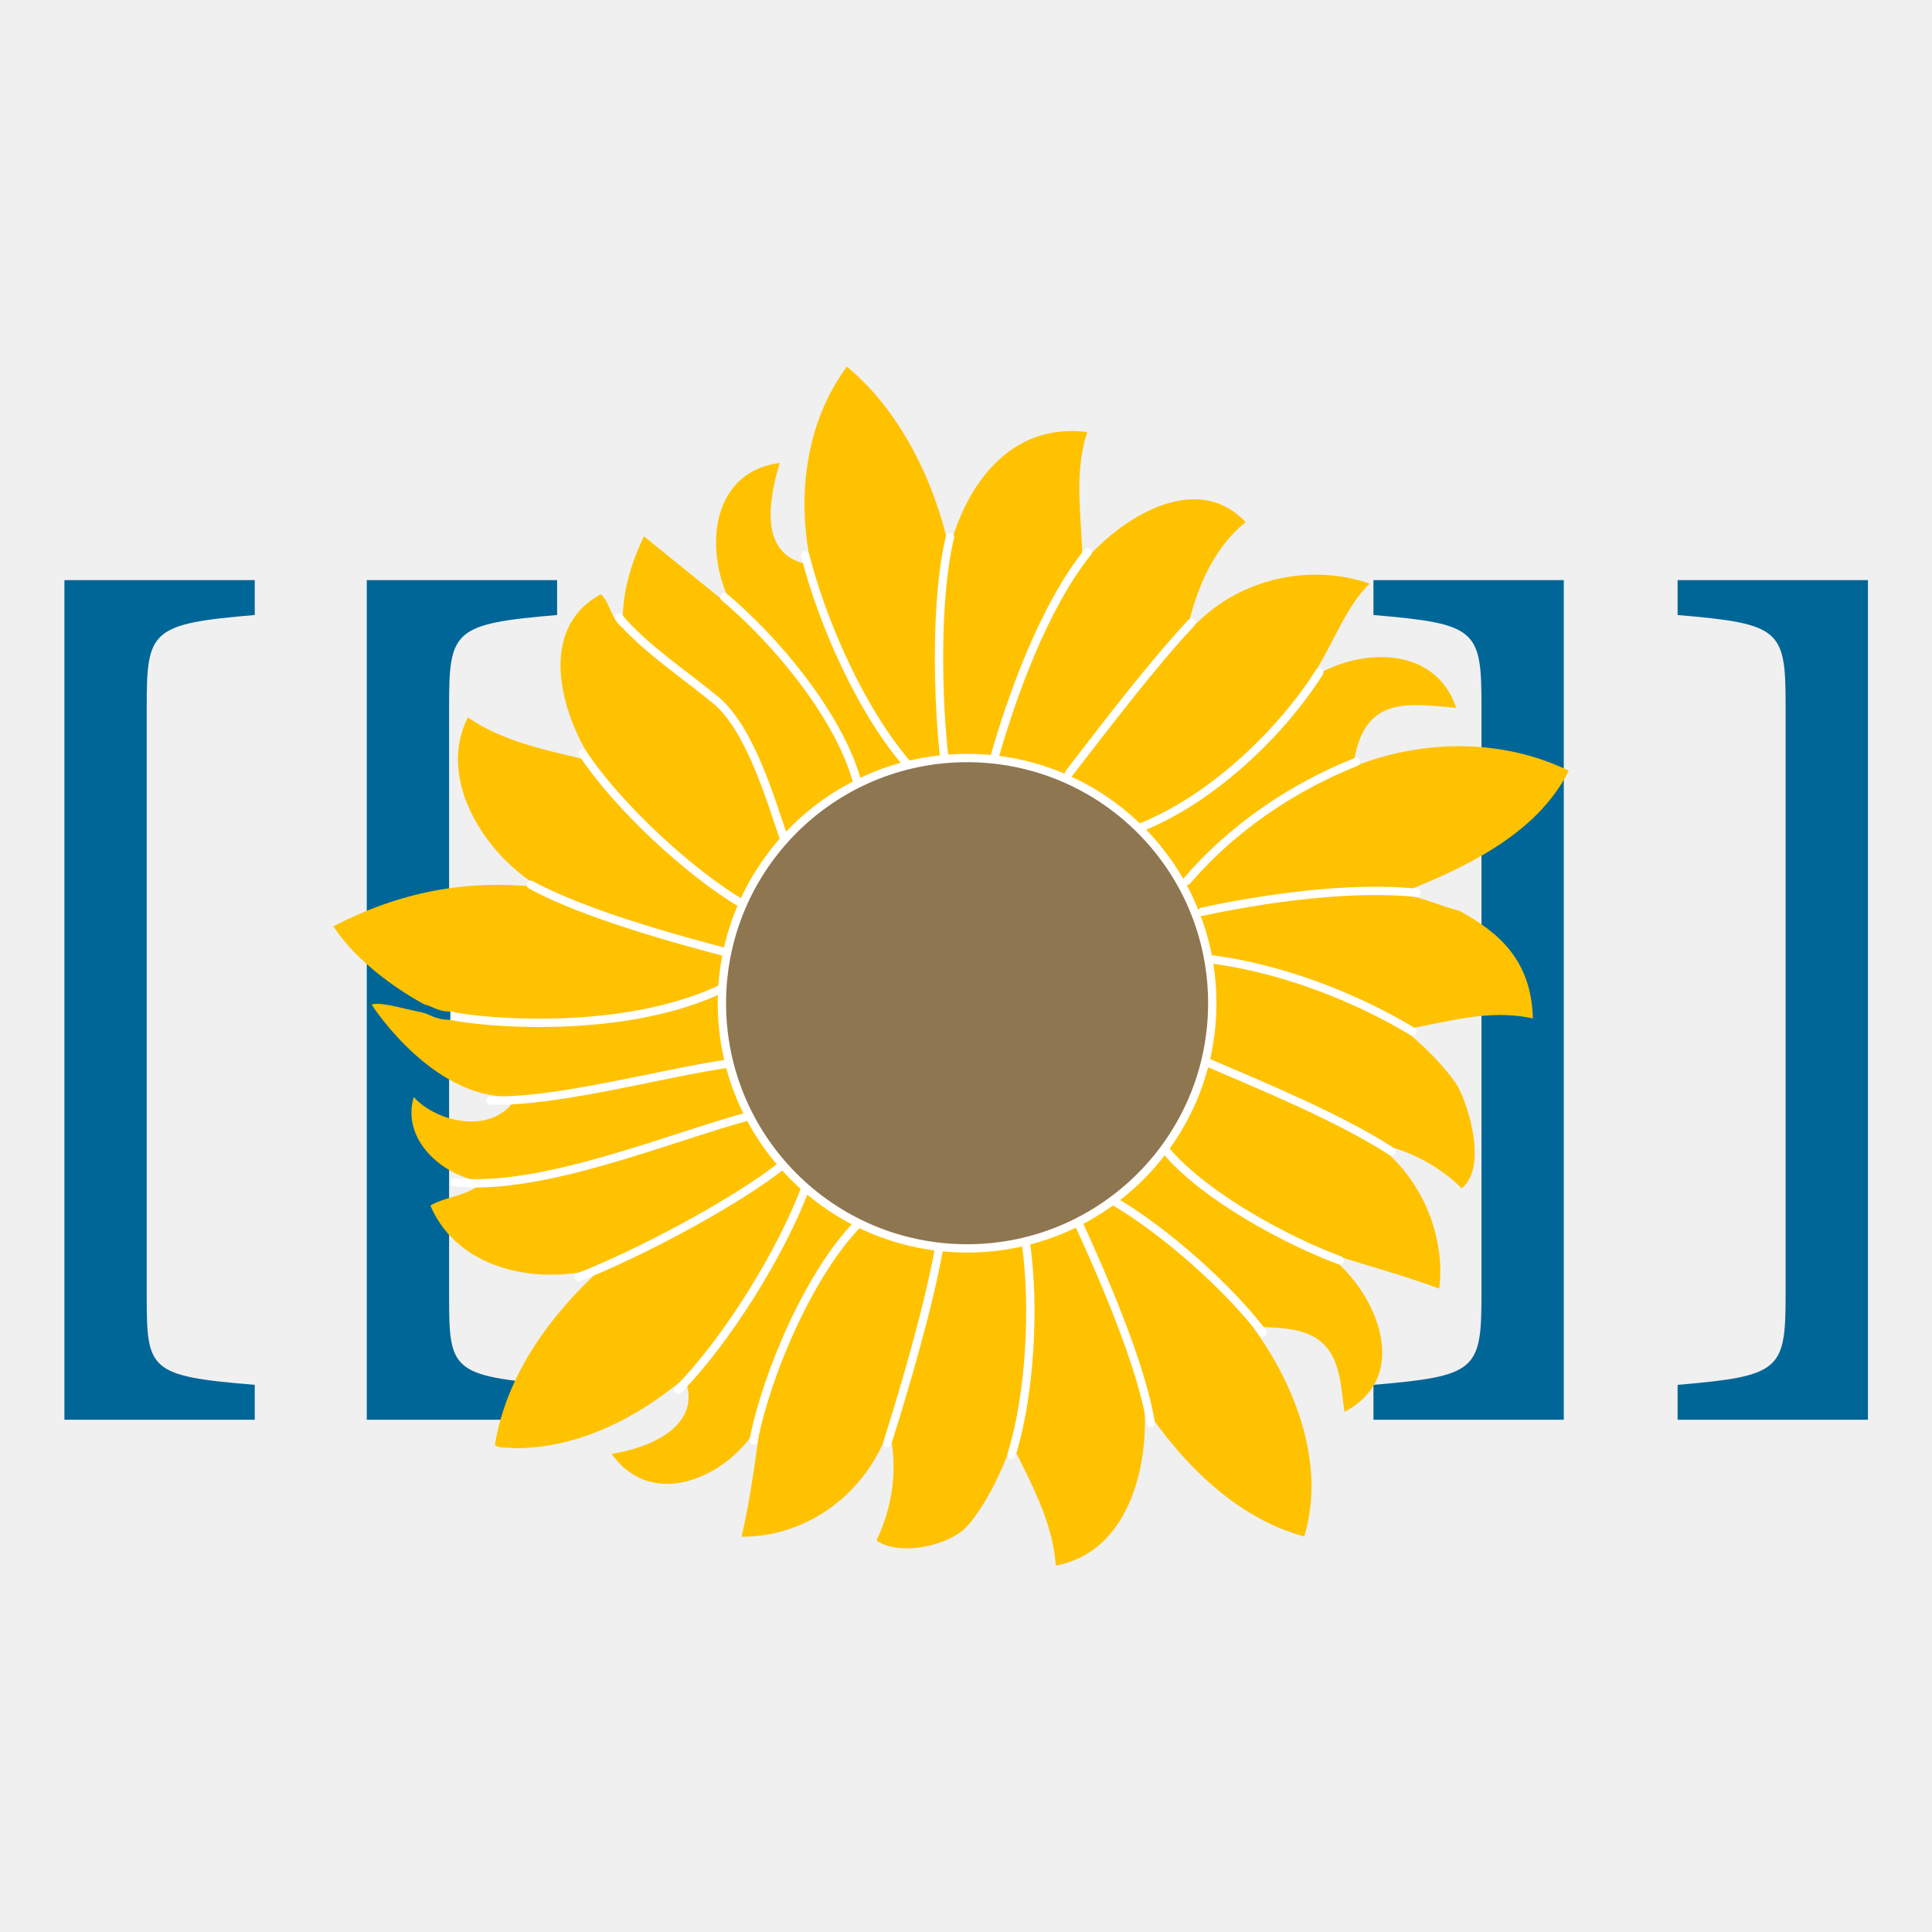
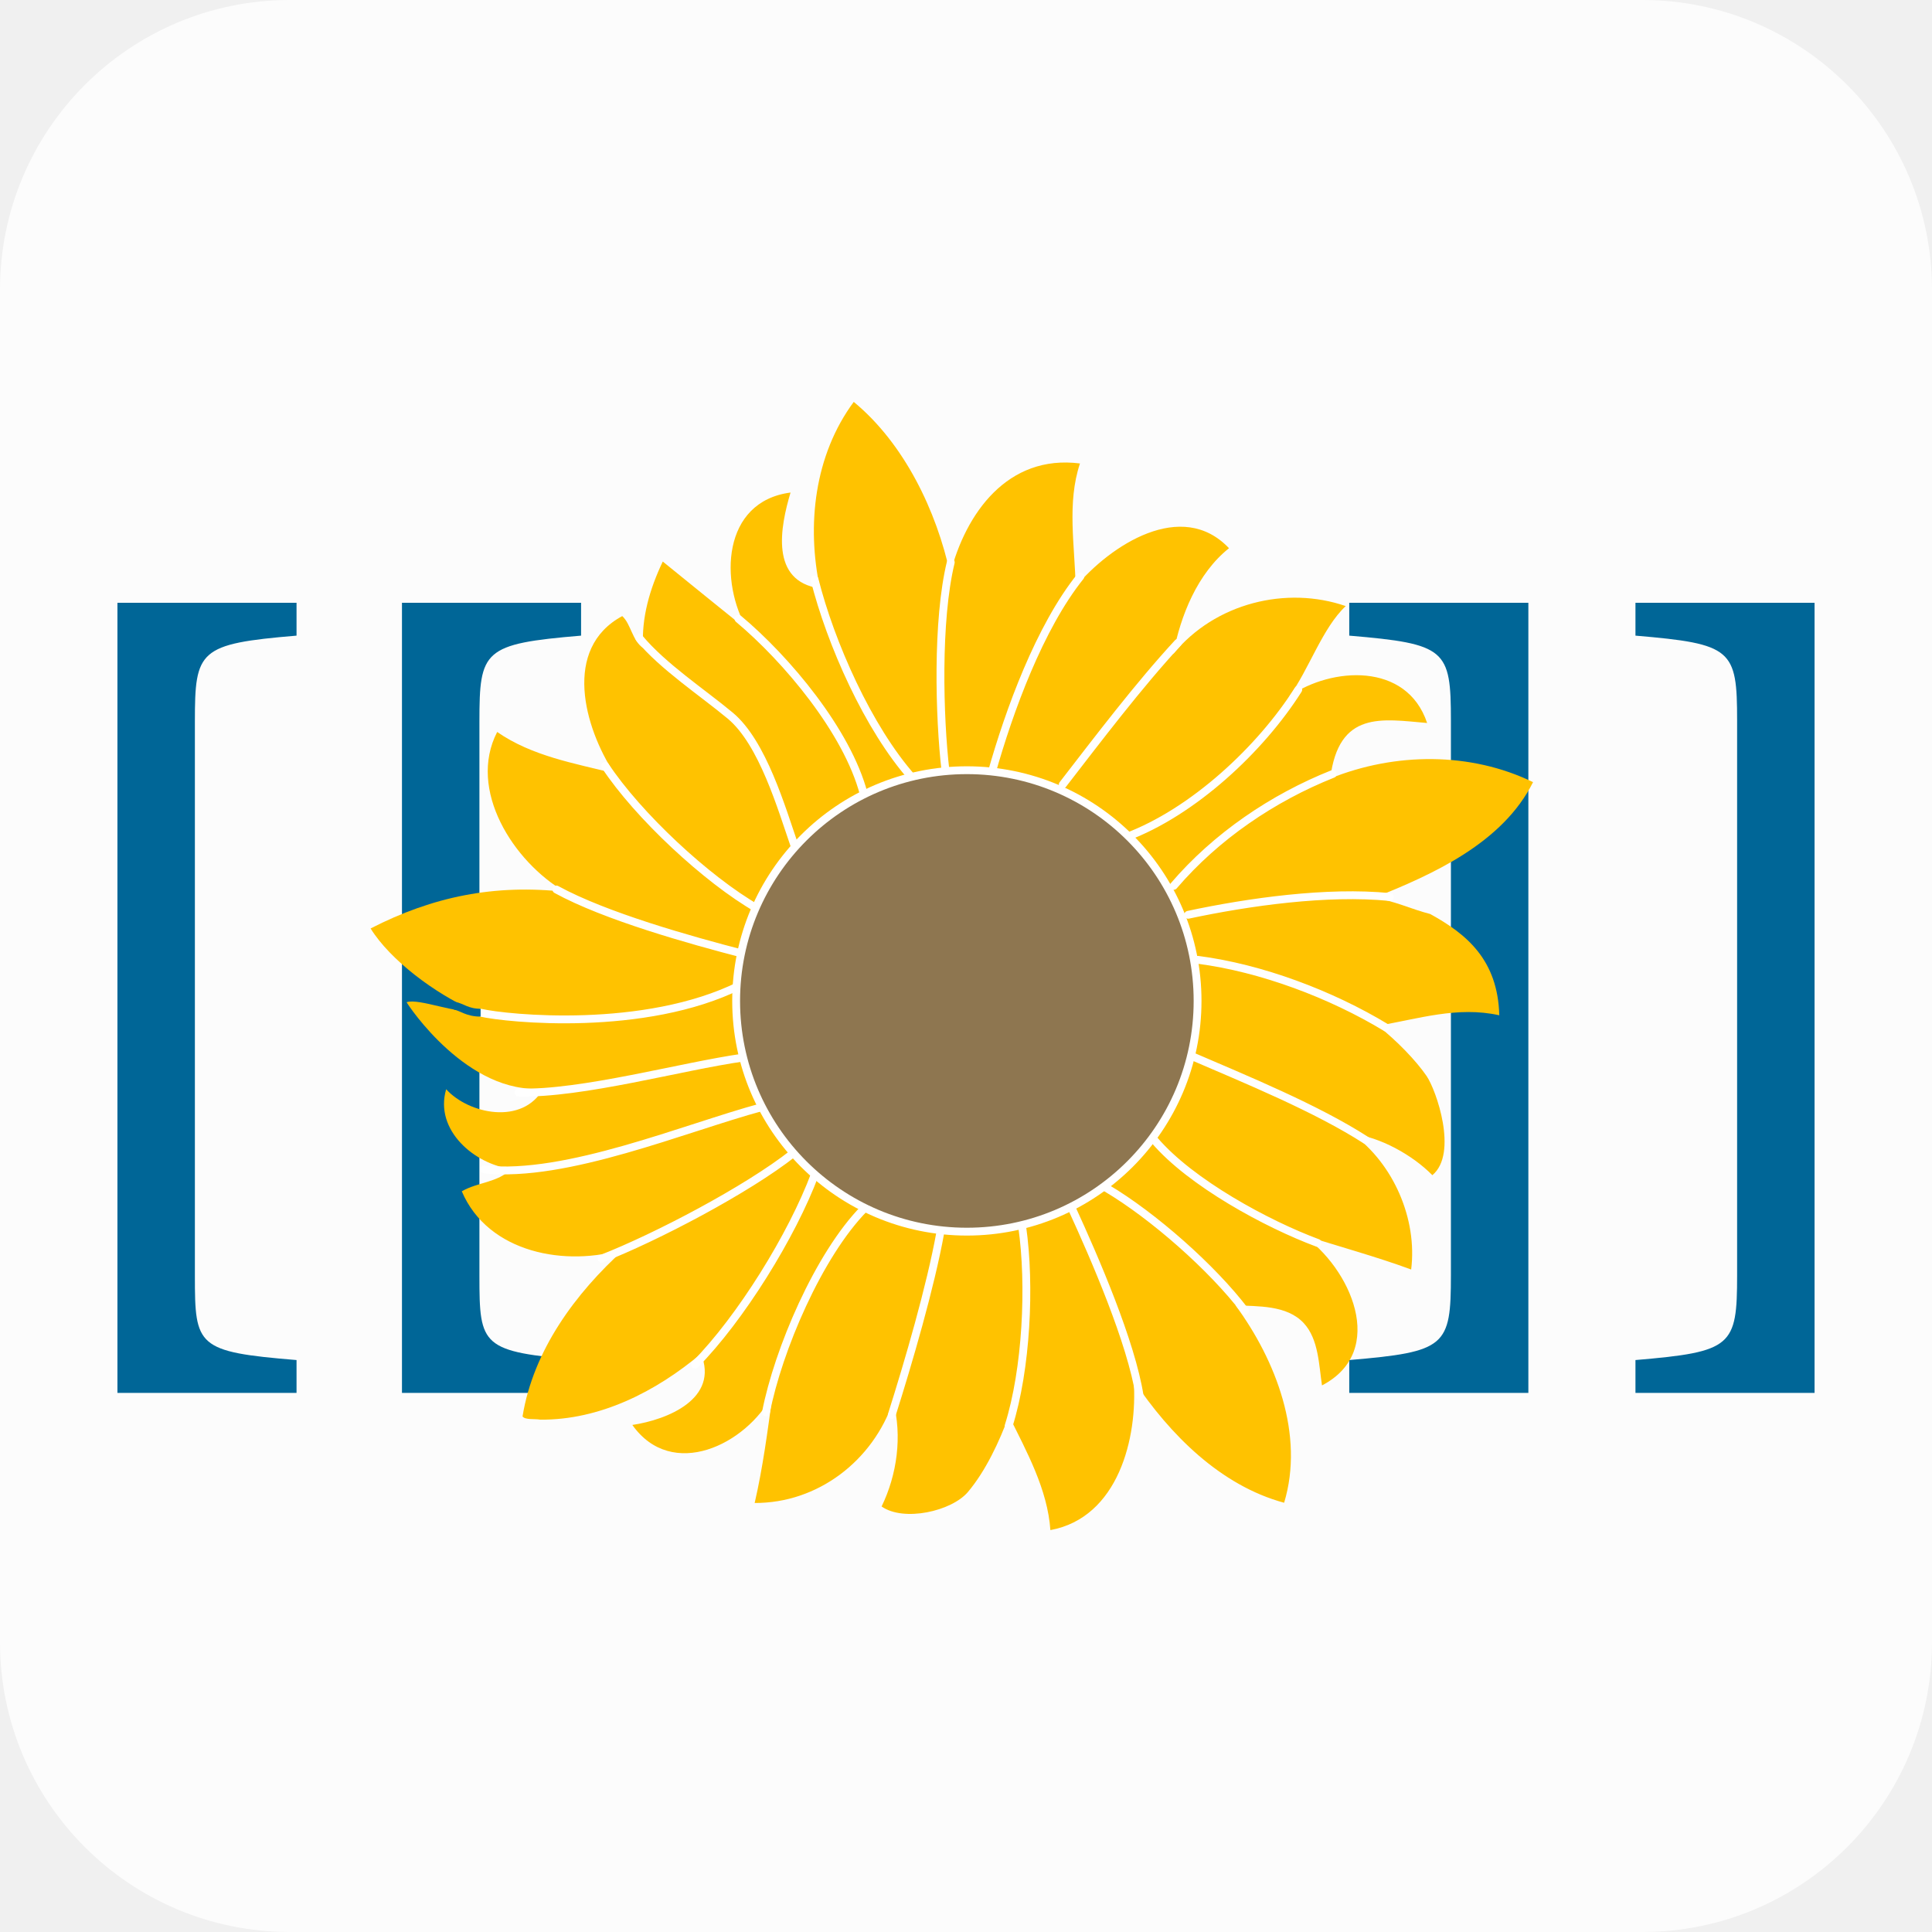
- <svg xmlns="http://www.w3.org/2000/svg" viewBox="41.5 29.5 30 30" width="30" height="30">
-   <g transform="matrix(.0431 0 0 .0431 39.126 33.502)">
-     <g fill="#006697">
-       <path d="M78.288 418.646V116.15h68.572v12.574c-37.437 3.143-38.92 5.588-38.92 32.834v212.376c0 26.896.743 28.994 38.92 32.14v12.57H78.288v.002zM187.225 418.646V116.15h68.573v12.574c-37.437 3.143-38.92 5.588-38.92 32.834v212.376c0 26.896.743 28.994 38.92 32.14v12.57h-68.573v.002zM549.904 418.646v-12.572c37.065-3.146 38.92-5.242 38.92-32.488V161.208c0-27.245-1.854-29.34-38.92-32.484V116.15h68.573v302.497h-68.573zM659.482 418.646v-12.572c37.063-3.146 38.918-5.242 38.918-32.488V161.208c0-27.245-1.854-29.34-38.918-32.484V116.15h68.57v302.497h-68.57z" />
+ <svg xmlns="http://www.w3.org/2000/svg" width="30" height="30">
+   <rect width="100%" height="100%" rx="15%" fill="#ffffff" fill-opacity=".8" />
+   <g id="svg_1" transform="matrix(0.0405577 0 0 0.0405577 36.7505 31.702)">
+     <g fill="#006697" id="svg_2">
+       <path d="m-861.168,-248.369l0,-302.496l68.572,0l0,12.574c-37.437,3.143 -38.92,5.588 -38.92,32.834l0,212.376c0,26.896 0.743,28.994 38.92,32.14l0,12.57l-68.572,0l0,0.002zm108.937,0l0,-302.496l68.573,0l0,12.574c-37.437,3.143 -38.92,5.588 -38.92,32.834l0,212.376c0,26.896 0.743,28.994 38.92,32.14l0,12.57l-68.573,0l0,0.002zm362.679,0l0,-12.572c37.065,-3.146 38.92,-5.242 38.92,-32.488l0,-212.378c0,-27.245 -1.854,-29.34 -38.92,-32.484l0,-12.574l68.573,0l0,302.497l-68.573,0l0,-0.001zm109.578,0l0,-12.572c37.063,-3.146 38.918,-5.242 38.918,-32.488l0,-212.378c0,-27.245 -1.854,-29.34 -38.918,-32.484l0,-12.574l68.57,0l0,302.497l-68.57,0l0,-0.001z" id="svg_3" />
    </g>
-     <path d="M204.147 302.392c-4.66 15.826 11.188 28.896 24.93 30.47-5.14 5.35-12.865 5.042-18.95 8.61 10.123 23.785 40.177 29.04 62.263 22.084-18.86 16.998-34.88 38.835-39.004 64.104 1.054 1.41 4.7.842 6.77 1.23 22.803.213 44.3-10.734 61.557-25.236 6.97 17.194-12.72 25.237-26.287 27.268 15.182 21.4 43.55 7.62 53.68-11.57-1.872 13.865-3.7 27.793-6.845 41.443 24.15.088 45.252-16.11 53.015-38.897v-.085c3.548 13.384 1.502 28.128-4.416 40.316 8.387 5.956 26.77 1.87 33.04-5.538 6.812-8.053 12.098-19.422 15.694-29.238 6.85 13.9 14.79 28.193 15.886 43.826 25.994-4.807 33.474-35.326 31.882-57.3 13.82 20.667 33.218 40.233 57.606 46.83 7.847-25.913-3.084-54.478-18.635-75.627 8.562.5 19.662-.15 26.164 6.87 5.683 6.14 5.79 16.047 6.967 23.834 25.366-13.21 10.776-45.184-7.528-57.684 13.844 4.48 28.103 8.3 41.67 13.305 2.406-19.23-6.688-40.458-22.605-51.99 10.76 1.302 23.116 8.143 30.72 15.88 9.96-8.298 1.474-32.62-2.21-37.978-4.07-5.928-11.35-13.452-18.642-19.243 15.585-2.623 30.424-7.56 46.476-4-.564-21.186-12.428-31.074-26.47-38.782-7.414-1.887-13.873-5.137-21.545-6.156 22.803-9.064 49.36-21.097 60.94-44.322-23.925-11.638-52.8-11.426-77.646-1.403 3.247-26.17 19.868-22.708 37.093-21.242-7.808-23.41-36.623-21.444-52.706-10.288 7.406-10.12 12.63-26.152 21.545-34.472-22.683-7.842-50.047-1.222-66.056 18.376 2.81-14.7 9.236-30.842 21.36-40.537-18.045-19.052-45.36-1.157-58.722 14.772-.274-15.732-3.39-32.043 1.668-47.215-27.77-3.55-43.808 19.174-49.688 42.31-5.186-24.024-17.49-49.846-36.927-65.885-15.12 20.46-18.074 47.267-12.926 71.406-19.307-2.724-15.174-23.623-11.27-36.7-26.28 3.45-27.292 34.333-16.432 52.706-10.763-8.687-21.795-17.584-32.484-26.288-4.93 10.355-8.24 21.448-7.527 33.06-4.16-2.674-4.64-9.16-7.993-12.177-22.987 12.434-14.54 42.586-3.086 60.19-15.28-3.827-31.484-6.593-44.797-15.823-11.442 22.145 6.202 49.718 25.99 61.216-26.893-3.01-50.576 1.75-74.45 14.01 7.615 12.287 24.858 24.936 38.618 31.08-4.602 2.088-20.064-4.505-24.832-2.834.655 1.252 23.45 35.668 52.39 33-7.983 14.28-28.72 9.76-37.24.312" fill="#ffc200" />
-     <g fill="none" stroke-width="3">
-       <path d="M345.167 107.165c6.136 24.385 20.526 56.996 37.5 76.083M395.333 180.582c-2.42-20.66-3.396-57.697 2-79.917M246.333 225.915C265.07 236.203 297.69 245.32 318 250.582M316.667 262.582c-36.5 18.167-89.167 12.834-99.333 10.5M231.833 303.665c24.527.592 62.31-10.058 86.167-13.417M218.75 333.082c31.297 3.414 76.972-15.96 106.25-23.834M299.417 407.832c17.423-17.62 37.215-49.515 45.917-72.917M326.583 426.082c4.614-23.654 20.066-60.253 37.75-78.167M374.75 427.082c6.355-20.05 14.87-49.203 18.583-69.834M419.5 431.25c6.803-21.58 8.416-53.776 5.167-76.335M469.667 419.916c-3.225-20.68-17.265-52.99-26-72M510 387.25c-12.47-16.454-35.232-36.488-53-47.002M537.833 361.25c-19.364-7.185-48.596-23.02-62.5-39.335M556.333 321.916c-19.098-12.31-46.19-23.344-67-32.334M491.924 252.838c24.322 3.14 51.06 13.222 72.076 25.952M488.23 235.603c23.21-4.955 53.29-9.184 77.145-6.812M482.69 224.522c16.21-18.965 37.94-33.706 60.935-42.857M530.375 149.415c-14.346 22.68-40.244 46.902-66.042 56.5M484.312 131.478c-15.097 16.35-30.48 36.657-44.097 54.264M316.062 122.29c18.46 15.432 41.63 43.092 47.938 66.958M278.062 129.603c8.988 10.88 24.224 20.905 34.836 29.74 12.452 10.367 19.666 35.49 24.768 50.24M265 178.54c12.5 18.935 38.84 43.536 58.333 54.708M446.938 106.103C431.35 125.53 419.698 157.478 413 181.25M263.667 367.248c20.728-8.072 55.646-26.372 73.333-40.333" stroke="#fff" stroke-linecap="round" />
-       <path stroke-miterlimit="10" d="M217.333 273.082c-5.167 0-7.167-2.167-10-2.667" stroke="#006697" />
+     <path d="m-735.309,-364.623c-4.66,15.826 11.188,28.896 24.93,30.47c-5.14,5.35 -12.865,5.042 -18.95,8.61c10.123,23.785 40.177,29.04 62.263,22.084c-18.86,16.998 -34.88,38.835 -39.004,64.104c1.054,1.41 4.7,0.842 6.77,1.23c22.803,0.213 44.3,-10.734 61.557,-25.236c6.97,17.194 -12.72,25.237 -26.287,27.268c15.182,21.4 43.55,7.62 53.68,-11.57c-1.872,13.865 -3.7,27.793 -6.845,41.443c24.15,0.088 45.252,-16.11 53.015,-38.897l0,-0.085c3.548,13.384 1.502,28.128 -4.416,40.316c8.387,5.956 26.77,1.87 33.04,-5.538c6.812,-8.053 12.098,-19.422 15.694,-29.238c6.85,13.9 14.79,28.193 15.886,43.826c25.994,-4.807 33.474,-35.326 31.882,-57.3c13.82,20.667 33.218,40.233 57.606,46.83c7.847,-25.913 -3.084,-54.478 -18.635,-75.627c8.562,0.5 19.662,-0.15 26.164,6.87c5.683,6.14 5.79,16.047 6.967,23.834c25.366,-13.21 10.776,-45.184 -7.528,-57.684c13.844,4.48 28.103,8.3 41.67,13.305c2.406,-19.23 -6.688,-40.458 -22.605,-51.99c10.76,1.302 23.116,8.143 30.72,15.88c9.96,-8.298 1.474,-32.62 -2.21,-37.978c-4.07,-5.928 -11.35,-13.452 -18.642,-19.243c15.585,-2.623 30.424,-7.56 46.476,-4c-0.564,-21.186 -12.428,-31.074 -26.47,-38.782c-7.414,-1.887 -13.873,-5.137 -21.545,-6.156c22.803,-9.064 49.36,-21.097 60.94,-44.322c-23.925,-11.638 -52.8,-11.426 -77.646,-1.403c3.247,-26.17 19.868,-22.708 37.093,-21.242c-7.808,-23.41 -36.623,-21.444 -52.706,-10.288c7.406,-10.12 12.63,-26.152 21.545,-34.472c-22.683,-7.842 -50.047,-1.222 -66.056,18.376c2.81,-14.7 9.236,-30.842 21.36,-40.537c-18.045,-19.052 -45.36,-1.157 -58.722,14.772c-0.274,-15.732 -3.39,-32.043 1.668,-47.215c-27.77,-3.55 -43.808,19.174 -49.688,42.31c-5.186,-24.024 -17.49,-49.846 -36.927,-65.885c-15.12,20.46 -18.074,47.267 -12.926,71.406c-19.307,-2.724 -15.174,-23.623 -11.27,-36.7c-26.28,3.45 -27.292,34.333 -16.432,52.706c-10.763,-8.687 -21.795,-17.584 -32.484,-26.288c-4.93,10.355 -8.24,21.448 -7.527,33.06c-4.16,-2.674 -4.64,-9.16 -7.993,-12.177c-22.987,12.434 -14.54,42.586 -3.086,60.19c-15.28,-3.827 -31.484,-6.593 -44.797,-15.823c-11.442,22.145 6.202,49.718 25.99,61.216c-26.893,-3.01 -50.576,1.75 -74.45,14.01c7.615,12.287 24.858,24.936 38.618,31.08c-4.602,2.088 -20.064,-4.505 -24.832,-2.834c0.655,1.252 23.45,35.668 52.39,33c-7.983,14.28 -28.72,9.76 -37.24,0.312" fill="#ffc200" id="svg_4" />
+     <g fill="none" id="svg_5" stroke-width="3">
+       <path d="m-594.289,-559.85c6.136,24.385 20.526,56.996 37.5,76.083m12.666,-2.666c-2.42,-20.66 -3.396,-57.697 2,-79.917m-151,125.25c18.737,10.288 51.357,19.405 71.667,24.667m-1.333,12c-36.5,18.167 -89.167,12.834 -99.333,10.5m14.499,30.583c24.527,0.592 62.31,-10.058 86.167,-13.417m-99.25,42.834c31.297,3.414 76.972,-15.96 106.25,-23.834m-25.583,98.584c17.423,-17.62 37.215,-49.515 45.917,-72.917m-18.751,91.167c4.614,-23.654 20.066,-60.253 37.75,-78.167m10.417,79.167c6.355,-20.05 14.87,-49.203 18.583,-69.834m26.167,74.002c6.803,-21.58 8.416,-53.776 5.167,-76.335m45,65.001c-3.225,-20.68 -17.265,-52.99 -26,-72m66.333,39.334c-12.47,-16.454 -35.232,-36.488 -53,-47.002m80.833,21.002c-19.364,-7.185 -48.596,-23.02 -62.5,-39.335m81,0.001c-19.098,-12.31 -46.19,-23.344 -67,-32.334m2.591,-36.744c24.322,3.14 51.06,13.222 72.076,25.952m-75.77,-43.187c23.21,-4.955 53.29,-9.184 77.145,-6.812m-82.685,-4.269c16.21,-18.965 37.94,-33.706 60.935,-42.857m-13.25,-32.25c-14.346,22.68 -40.244,46.902 -66.042,56.5m19.979,-74.437c-15.097,16.35 -30.48,36.657 -44.097,54.264m-124.153,-63.452c18.46,15.432 41.63,43.092 47.938,66.958m-85.938,-59.645c8.988,10.88 24.224,20.905 34.836,29.74c12.452,10.367 19.666,35.49 24.768,50.24m-72.666,-31.043c12.5,18.935 38.84,43.536 58.333,54.708m123.605,-127.145c-15.588,19.427 -27.24,51.375 -33.938,75.147m-149.333,185.998c20.728,-8.072 55.646,-26.372 73.333,-40.333" id="svg_6" stroke="#fff" stroke-linecap="round" />
+       <path d="m-722.123,-393.933c-5.167,0 -7.167,-2.167 -10,-2.667" id="svg_7" stroke="#006697" stroke-miterlimit="10" />
    </g>
-     <circle cx="403.5" cy="268.581" r="88.333" fill="#8e7650" stroke="#fff" stroke-width="3" />
+     <circle cx="-535.956" cy="-398.434" fill="#8e7650" id="svg_8" r="88.333" stroke="#fff" stroke-width="3" />
  </g>
</svg>
